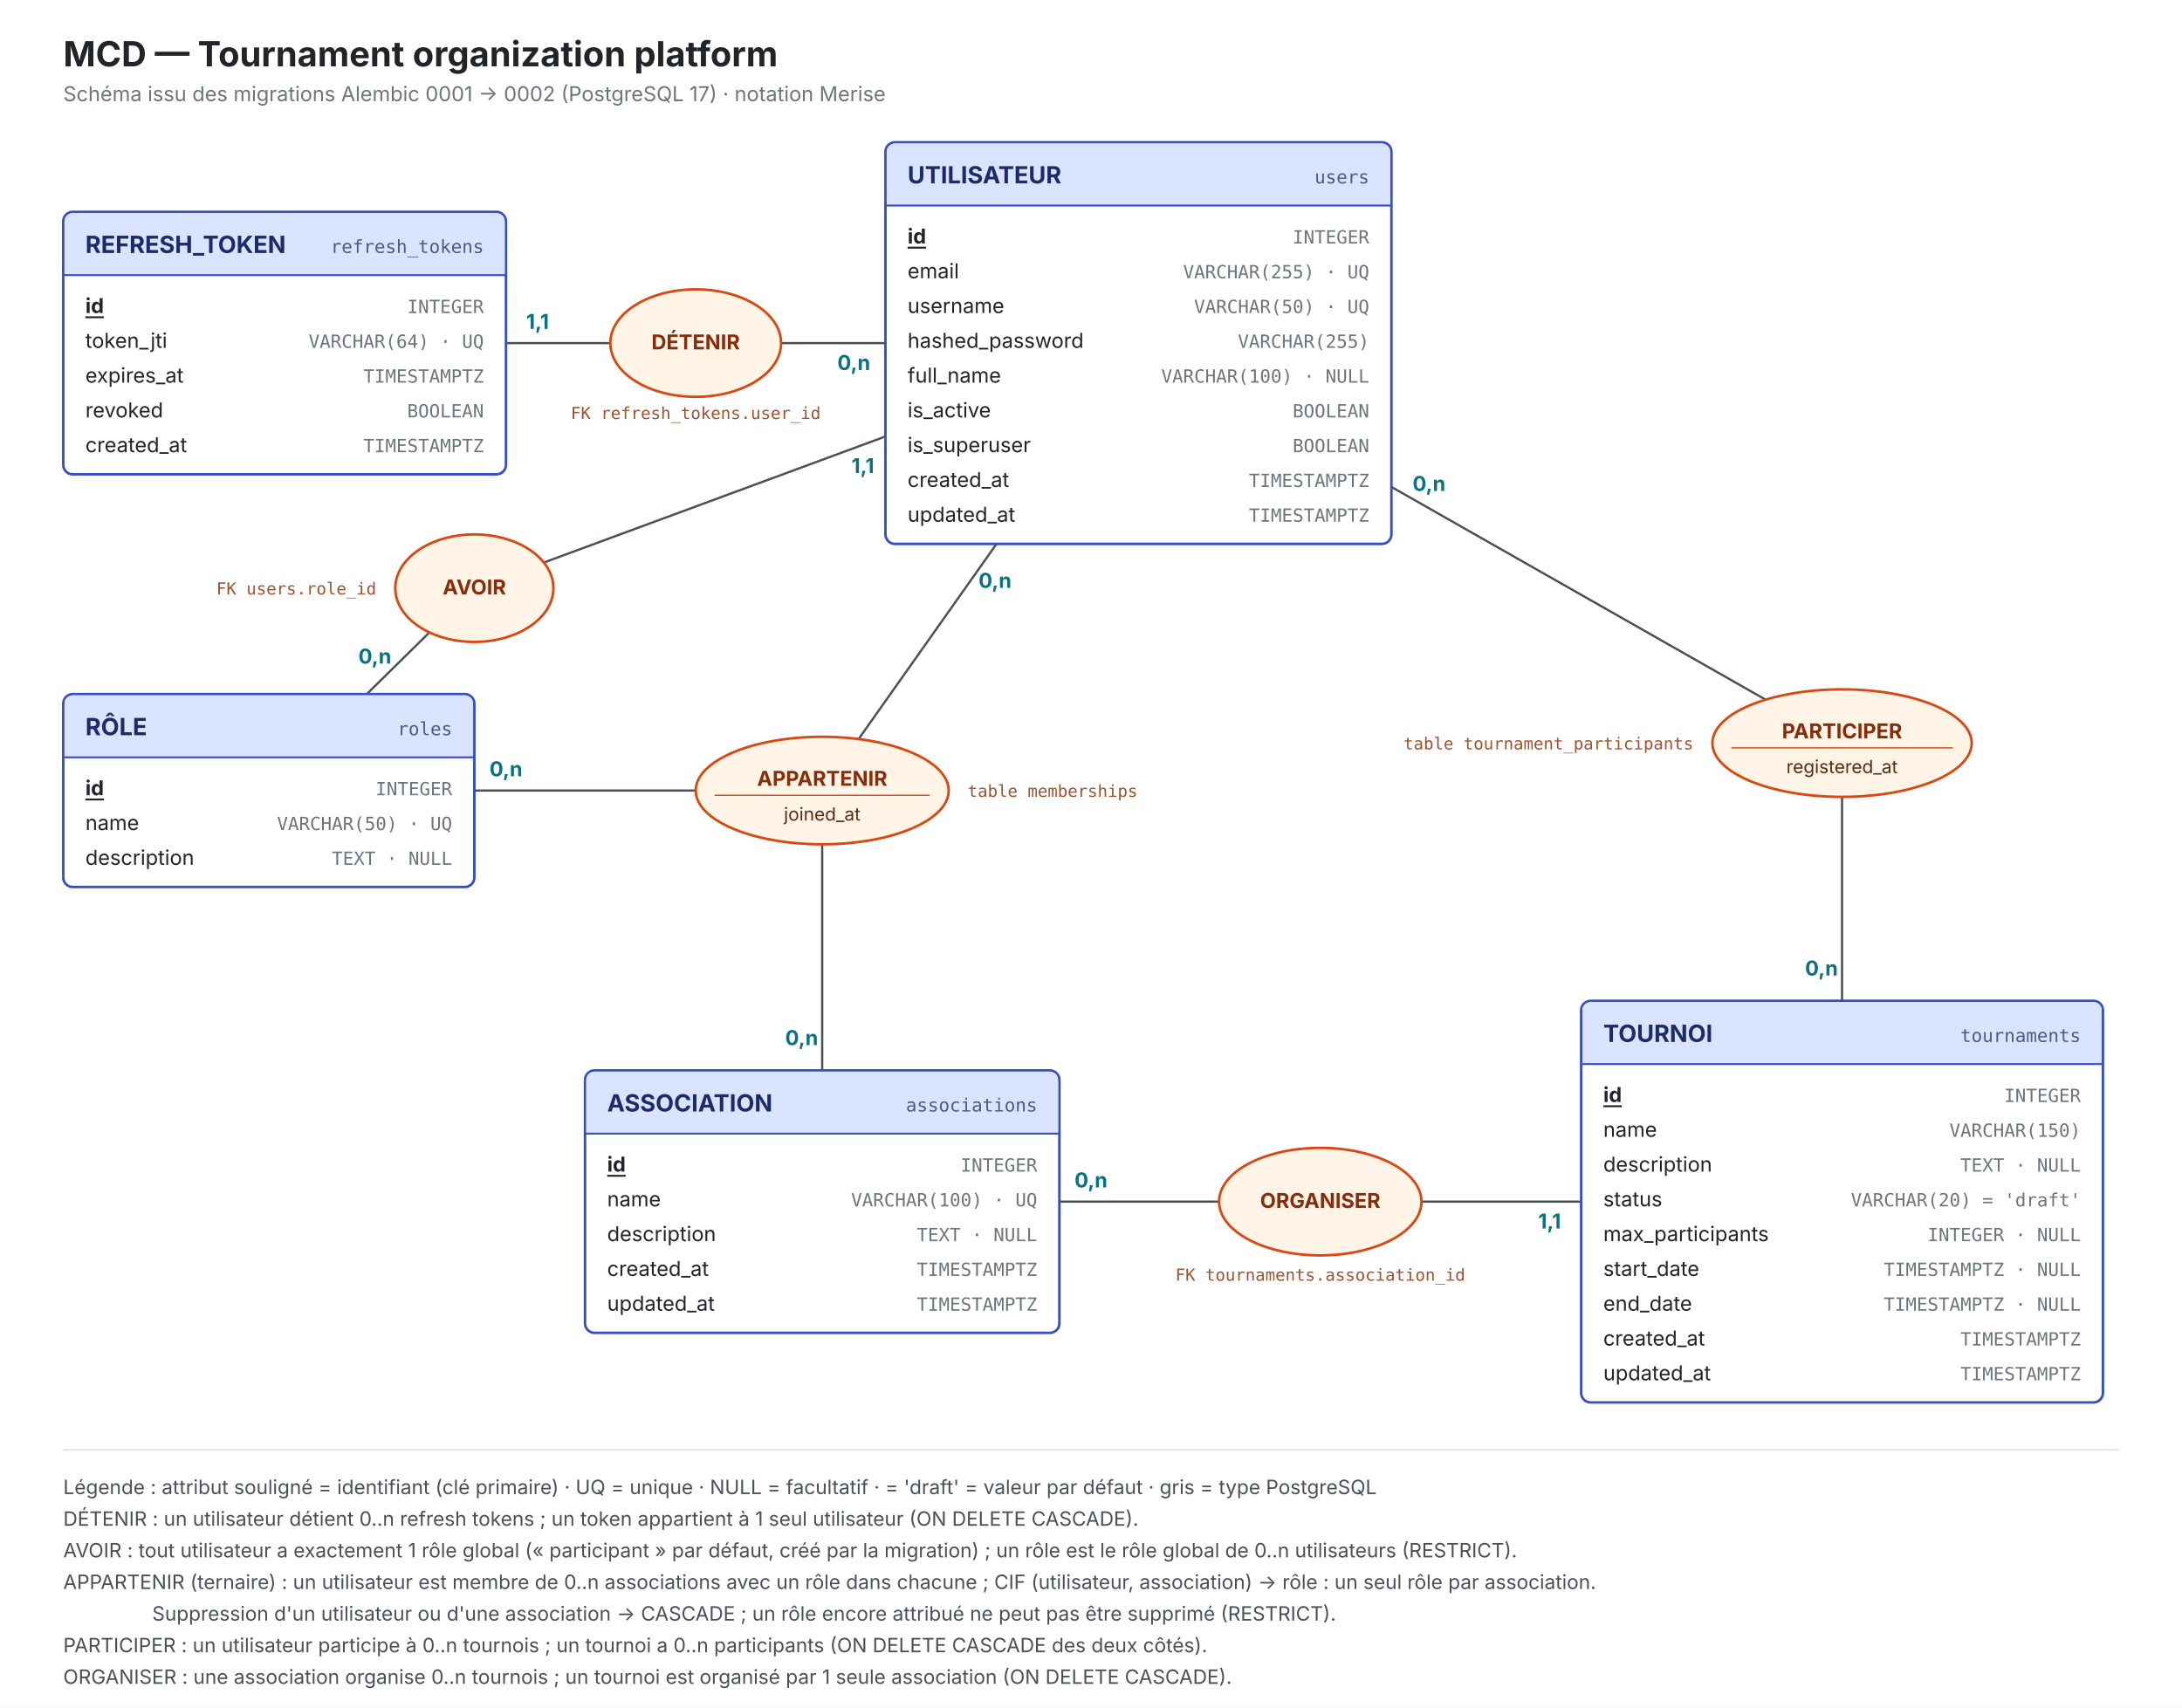
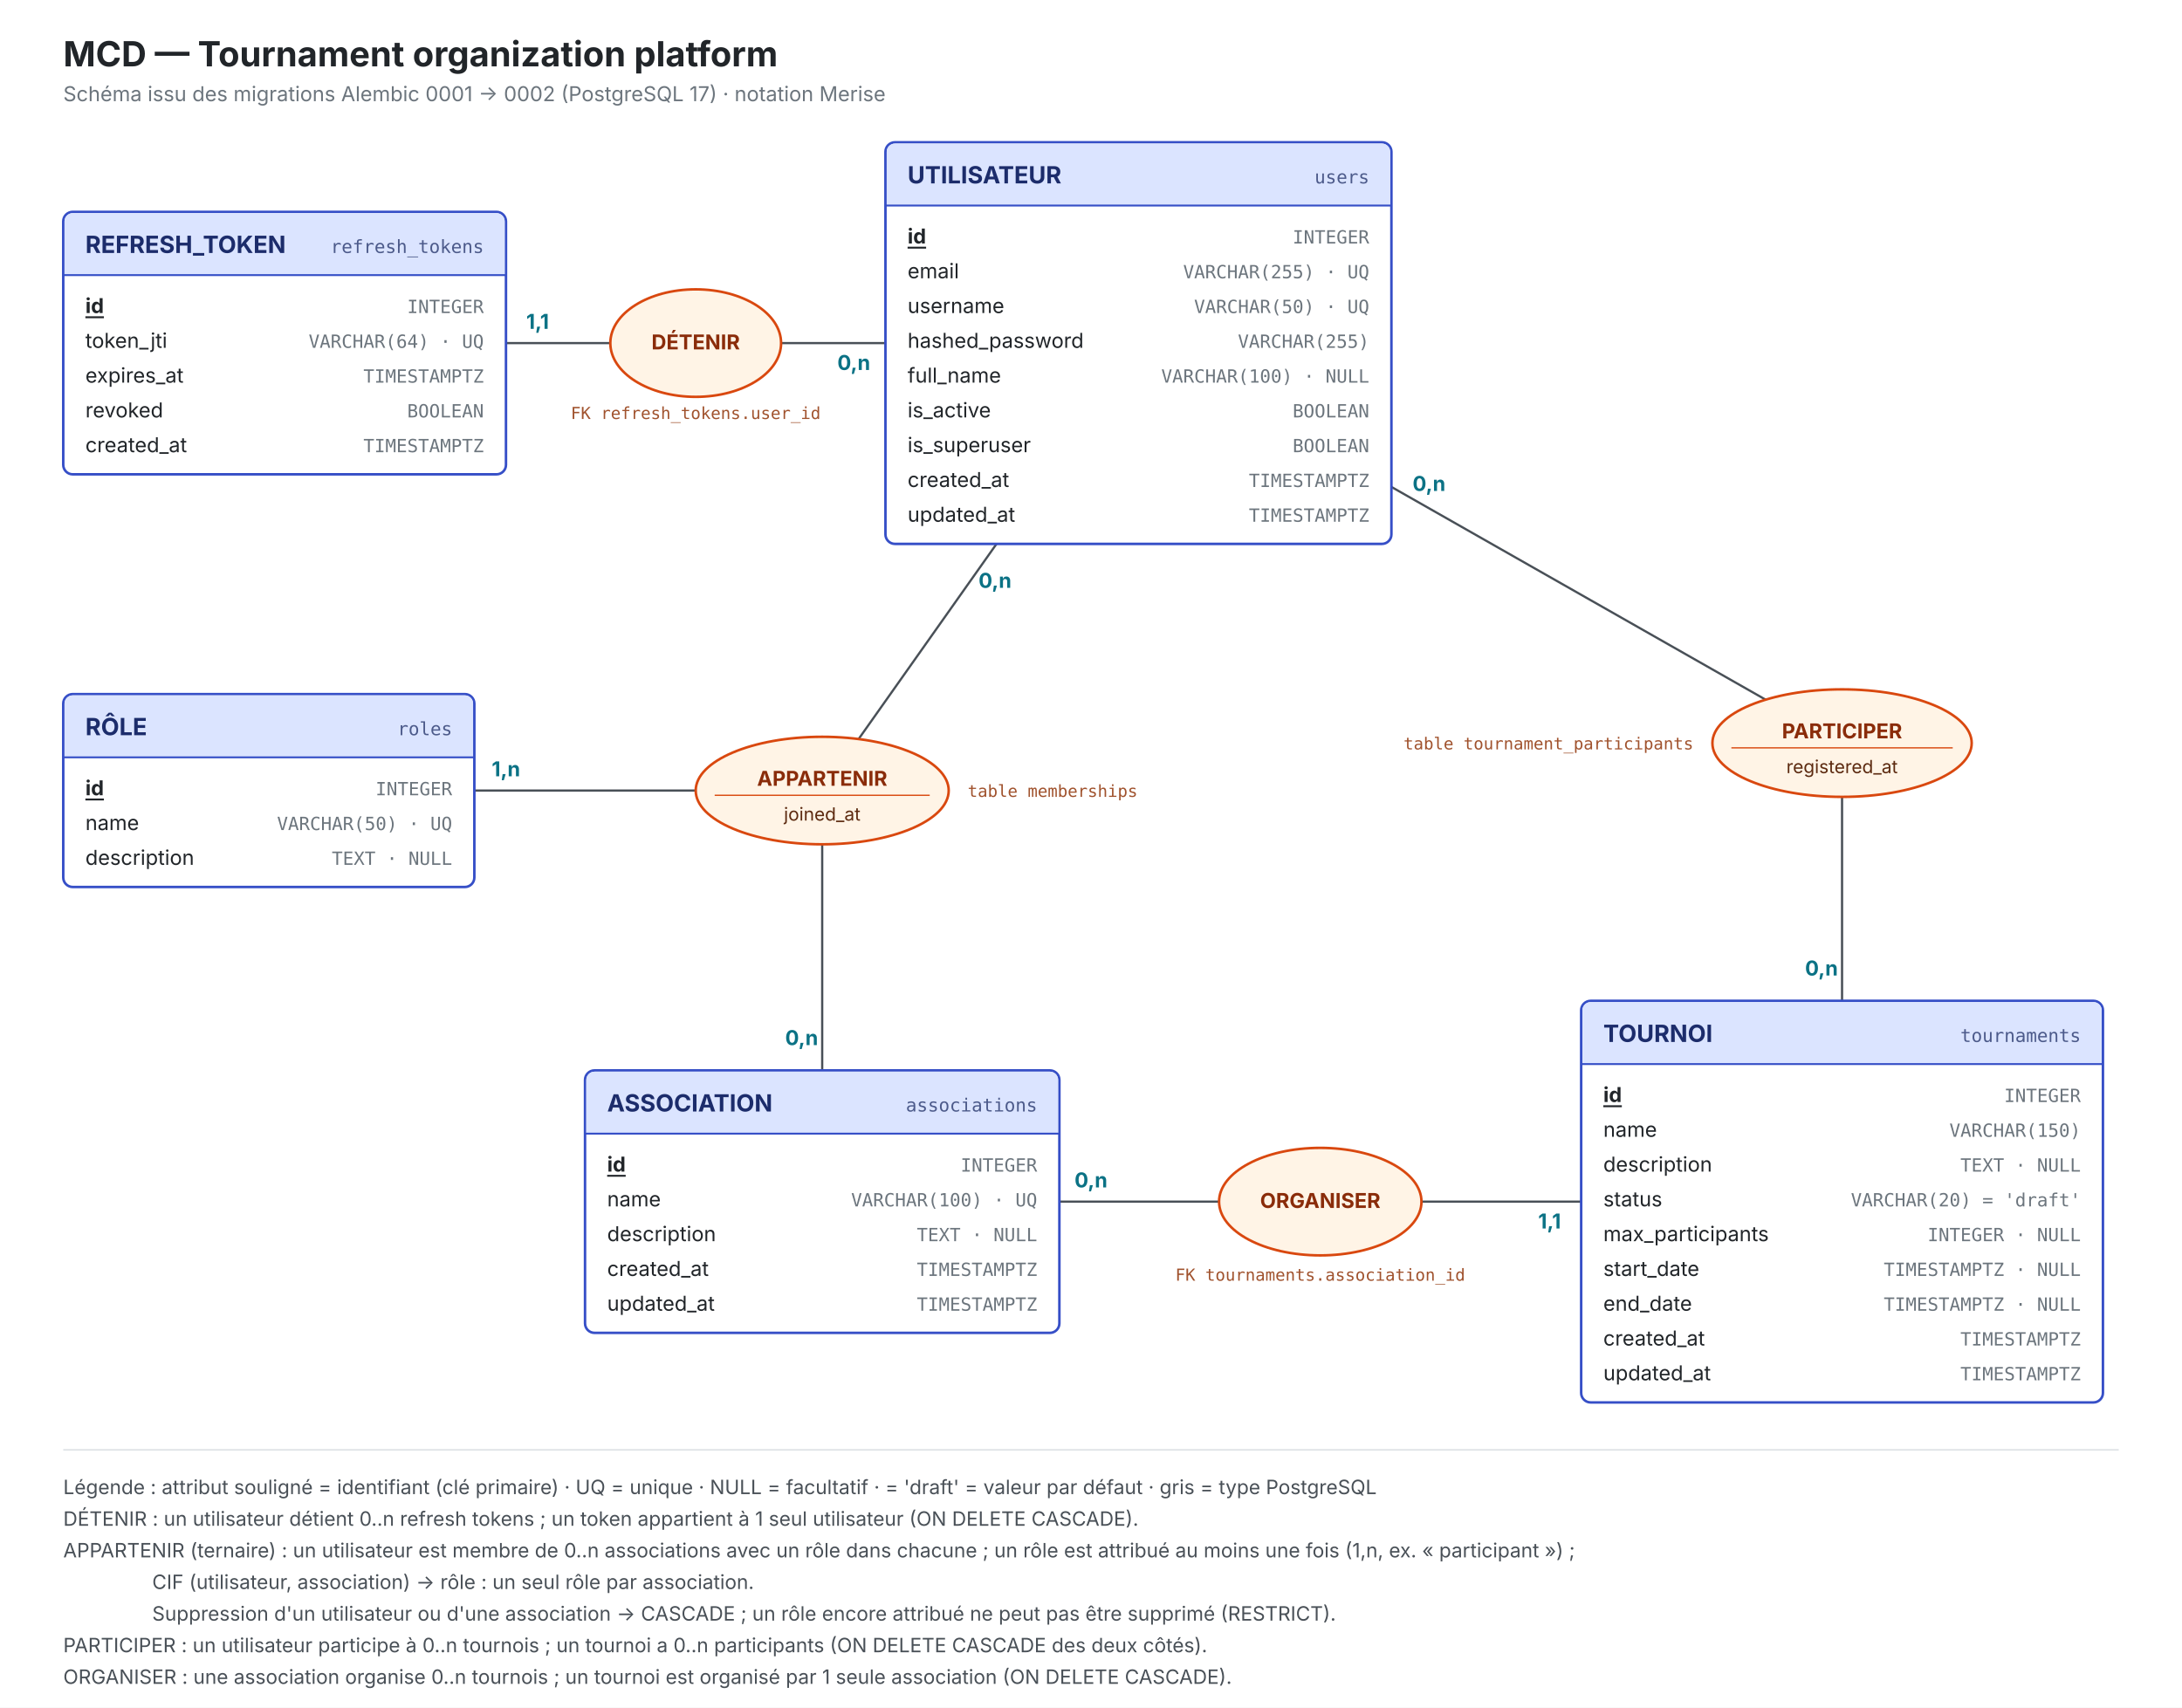
<svg xmlns="http://www.w3.org/2000/svg" width="1380" height="1080" viewBox="0 0 1380 1080" font-family="Inter, Segoe UI, Helvetica, Arial, sans-serif">
  <style>
  .ent-box { fill: #ffffff; stroke: #364fc7; stroke-width: 1.6; }
  .ent-head { fill: #dbe4ff; }
  .ent-name { font-size: 15px; font-weight: 700; fill: #1c2c6b; }
  .ent-table { font-size: 11.5px; fill: #4c5a8a; font-family: ui-monospace, Menlo, Consolas, monospace; }
  .attr { font-size: 13px; fill: #212529; }
  .attr-id { font-size: 13px; fill: #212529; font-weight: 700; text-decoration: underline; }
  .type { font-size: 11.5px; fill: #6c757d; font-family: ui-monospace, Menlo, Consolas, monospace; }
  .rel { fill: #fff4e6; stroke: #d9480f; stroke-width: 1.6; }
  .rel-name { font-size: 13px; font-weight: 700; fill: #8a2c0a; }
  .rel-attr { font-size: 11.5px; fill: #5c2a10; }
  .rel-hint { font-size: 10.5px; fill: #a0522d; font-family: ui-monospace, Menlo, Consolas, monospace; }
  .link { stroke: #495057; stroke-width: 1.4; }
  .card { font-size: 13px; font-weight: 700; fill: #0b7285; }
  .title { font-size: 22px; font-weight: 700; fill: #212529; }
  .subtitle { font-size: 13px; fill: #6c757d; }
  .legend { font-size: 12.5px; fill: #495057; }
</style>
  <rect width="1380" height="1080" fill="#ffffff" />
  <text x="40" y="42" class="title">MCD — Tournament organization platform</text>
  <text x="40" y="64" class="subtitle">Schéma issu des migrations Alembic 0001 → 0002 (PostgreSQL 17) · notation Merise</text>
  <line x1="180.0" y1="217.0" x2="440" y2="217" class="link" />
  <line x1="720.0" y1="217.0" x2="440" y2="217" class="link" />
-   <line x1="720.0" y1="217.0" x2="300" y2="372" class="link" />
-   <line x1="170.0" y1="500.0" x2="300" y2="372" class="link" />
  <line x1="720.0" y1="217.0" x2="520" y2="500" class="link" />
  <line x1="170.0" y1="500.0" x2="520" y2="500" class="link" />
  <line x1="520.0" y1="760.0" x2="520" y2="500" class="link" />
  <line x1="720.0" y1="217.0" x2="1165" y2="470" class="link" />
  <line x1="1165.0" y1="760.0" x2="1165" y2="470" class="link" />
  <line x1="520.0" y1="760.0" x2="835" y2="760" class="link" />
  <line x1="1165.0" y1="760.0" x2="835" y2="760" class="link" />
  <g id="refresh_tokens">
    <rect x="40" y="134.0" width="280" height="166" rx="6" class="ent-box" />
    <path d="M40.8 174.0 V140.0 a5.2 5.2 0 0 1 5.2 -5.2 H314 a5.2 5.2 0 0 1 5.2 5.2 V174.0 Z" class="ent-head" />
    <line x1="40" y1="174.0" x2="320" y2="174.0" stroke="#364fc7" stroke-width="1.2" />
    <text x="54" y="160.0" class="ent-name">REFRESH_TOKEN</text>
    <text x="306" y="160.0" text-anchor="end" class="ent-table">refresh_tokens</text>
    <text x="54" y="198.0" class="attr-id">id</text>
    <text x="306" y="198.0" text-anchor="end" class="type">INTEGER</text>
    <text x="54" y="220.0" class="attr">token_jti</text>
    <text x="306" y="220.0" text-anchor="end" class="type">VARCHAR(64) · UQ</text>
    <text x="54" y="242.0" class="attr">expires_at</text>
    <text x="306" y="242.0" text-anchor="end" class="type">TIMESTAMPTZ</text>
    <text x="54" y="264.0" class="attr">revoked</text>
    <text x="306" y="264.0" text-anchor="end" class="type">BOOLEAN</text>
    <text x="54" y="286.0" class="attr">created_at</text>
    <text x="306" y="286.0" text-anchor="end" class="type">TIMESTAMPTZ</text>
  </g>
  <g id="users">
    <rect x="560" y="90.0" width="320" height="254" rx="6" class="ent-box" />
    <path d="M560.8 130.0 V96.0 a5.2 5.2 0 0 1 5.2 -5.2 H874 a5.2 5.2 0 0 1 5.2 5.2 V130.0 Z" class="ent-head" />
    <line x1="560" y1="130.0" x2="880" y2="130.0" stroke="#364fc7" stroke-width="1.2" />
    <text x="574" y="116.0" class="ent-name">UTILISATEUR</text>
    <text x="866" y="116.0" text-anchor="end" class="ent-table">users</text>
    <text x="574" y="154.0" class="attr-id">id</text>
    <text x="866" y="154.0" text-anchor="end" class="type">INTEGER</text>
    <text x="574" y="176.0" class="attr">email</text>
    <text x="866" y="176.0" text-anchor="end" class="type">VARCHAR(255) · UQ</text>
    <text x="574" y="198.0" class="attr">username</text>
    <text x="866" y="198.0" text-anchor="end" class="type">VARCHAR(50) · UQ</text>
    <text x="574" y="220.0" class="attr">hashed_password</text>
    <text x="866" y="220.0" text-anchor="end" class="type">VARCHAR(255)</text>
    <text x="574" y="242.0" class="attr">full_name</text>
    <text x="866" y="242.0" text-anchor="end" class="type">VARCHAR(100) · NULL</text>
    <text x="574" y="264.0" class="attr">is_active</text>
    <text x="866" y="264.0" text-anchor="end" class="type">BOOLEAN</text>
    <text x="574" y="286.0" class="attr">is_superuser</text>
    <text x="866" y="286.0" text-anchor="end" class="type">BOOLEAN</text>
    <text x="574" y="308.0" class="attr">created_at</text>
    <text x="866" y="308.0" text-anchor="end" class="type">TIMESTAMPTZ</text>
    <text x="574" y="330.0" class="attr">updated_at</text>
    <text x="866" y="330.0" text-anchor="end" class="type">TIMESTAMPTZ</text>
  </g>
  <g id="roles">
    <rect x="40" y="439.0" width="260" height="122" rx="6" class="ent-box" />
    <path d="M40.8 479.0 V445.0 a5.2 5.2 0 0 1 5.2 -5.2 H294 a5.2 5.2 0 0 1 5.2 5.2 V479.0 Z" class="ent-head" />
    <line x1="40" y1="479.0" x2="300" y2="479.0" stroke="#364fc7" stroke-width="1.2" />
    <text x="54" y="465.0" class="ent-name">RÔLE</text>
    <text x="286" y="465.0" text-anchor="end" class="ent-table">roles</text>
    <text x="54" y="503.0" class="attr-id">id</text>
    <text x="286" y="503.0" text-anchor="end" class="type">INTEGER</text>
    <text x="54" y="525.0" class="attr">name</text>
    <text x="286" y="525.0" text-anchor="end" class="type">VARCHAR(50) · UQ</text>
    <text x="54" y="547.0" class="attr">description</text>
    <text x="286" y="547.0" text-anchor="end" class="type">TEXT · NULL</text>
  </g>
  <g id="associations">
    <rect x="370" y="677.0" width="300" height="166" rx="6" class="ent-box" />
    <path d="M370.8 717.0 V683.0 a5.2 5.2 0 0 1 5.2 -5.2 H664 a5.2 5.2 0 0 1 5.2 5.2 V717.0 Z" class="ent-head" />
    <line x1="370" y1="717.0" x2="670" y2="717.0" stroke="#364fc7" stroke-width="1.2" />
    <text x="384" y="703.0" class="ent-name">ASSOCIATION</text>
    <text x="656" y="703.0" text-anchor="end" class="ent-table">associations</text>
    <text x="384" y="741.0" class="attr-id">id</text>
    <text x="656" y="741.0" text-anchor="end" class="type">INTEGER</text>
    <text x="384" y="763.0" class="attr">name</text>
    <text x="656" y="763.0" text-anchor="end" class="type">VARCHAR(100) · UQ</text>
    <text x="384" y="785.0" class="attr">description</text>
    <text x="656" y="785.0" text-anchor="end" class="type">TEXT · NULL</text>
    <text x="384" y="807.0" class="attr">created_at</text>
    <text x="656" y="807.0" text-anchor="end" class="type">TIMESTAMPTZ</text>
    <text x="384" y="829.0" class="attr">updated_at</text>
    <text x="656" y="829.0" text-anchor="end" class="type">TIMESTAMPTZ</text>
  </g>
  <g id="tournaments">
    <rect x="1000" y="633.0" width="330" height="254" rx="6" class="ent-box" />
    <path d="M1000.8 673.0 V639.0 a5.2 5.2 0 0 1 5.2 -5.2 H1324 a5.2 5.2 0 0 1 5.2 5.2 V673.0 Z" class="ent-head" />
    <line x1="1000" y1="673.0" x2="1330" y2="673.0" stroke="#364fc7" stroke-width="1.2" />
    <text x="1014" y="659.0" class="ent-name">TOURNOI</text>
    <text x="1316" y="659.0" text-anchor="end" class="ent-table">tournaments</text>
    <text x="1014" y="697.0" class="attr-id">id</text>
    <text x="1316" y="697.0" text-anchor="end" class="type">INTEGER</text>
    <text x="1014" y="719.0" class="attr">name</text>
    <text x="1316" y="719.0" text-anchor="end" class="type">VARCHAR(150)</text>
    <text x="1014" y="741.0" class="attr">description</text>
    <text x="1316" y="741.0" text-anchor="end" class="type">TEXT · NULL</text>
    <text x="1014" y="763.0" class="attr">status</text>
    <text x="1316" y="763.0" text-anchor="end" class="type">VARCHAR(20) = 'draft'</text>
    <text x="1014" y="785.0" class="attr">max_participants</text>
    <text x="1316" y="785.0" text-anchor="end" class="type">INTEGER · NULL</text>
    <text x="1014" y="807.0" class="attr">start_date</text>
    <text x="1316" y="807.0" text-anchor="end" class="type">TIMESTAMPTZ · NULL</text>
    <text x="1014" y="829.0" class="attr">end_date</text>
    <text x="1316" y="829.0" text-anchor="end" class="type">TIMESTAMPTZ · NULL</text>
    <text x="1014" y="851.0" class="attr">created_at</text>
    <text x="1316" y="851.0" text-anchor="end" class="type">TIMESTAMPTZ</text>
    <text x="1014" y="873.0" class="attr">updated_at</text>
    <text x="1316" y="873.0" text-anchor="end" class="type">TIMESTAMPTZ</text>
  </g>
  <ellipse cx="440" cy="217" rx="54" ry="34" class="rel" />
  <text x="440" y="221" text-anchor="middle" class="rel-name">DÉTENIR</text>
  <text x="440" y="265" text-anchor="middle" class="rel-hint">FK refresh_tokens.user_id</text>
-   <ellipse cx="300" cy="372" rx="50" ry="34" class="rel" />
-   <text x="300" y="376" text-anchor="middle" class="rel-name">AVOIR</text>
-   <text x="238" y="376" text-anchor="end" class="rel-hint">FK users.role_id</text>
  <ellipse cx="520" cy="500" rx="80" ry="34" class="rel" />
  <text x="520" y="497" text-anchor="middle" class="rel-name">APPARTENIR</text>
  <line x1="452" y1="503" x2="588" y2="503" stroke="#d9480f" stroke-width="0.8" />
  <text x="520" y="519" text-anchor="middle" class="rel-attr">joined_at</text>
  <text x="612" y="504" text-anchor="start" class="rel-hint">table memberships</text>
  <ellipse cx="1165" cy="470" rx="82" ry="34" class="rel" />
  <text x="1165" y="467" text-anchor="middle" class="rel-name">PARTICIPER</text>
  <line x1="1095" y1="473" x2="1235" y2="473" stroke="#d9480f" stroke-width="0.8" />
  <text x="1165" y="489" text-anchor="middle" class="rel-attr">registered_at</text>
  <text x="1071" y="474" text-anchor="end" class="rel-hint">table tournament_participants</text>
  <ellipse cx="835" cy="760" rx="64" ry="34" class="rel" />
  <text x="835" y="764" text-anchor="middle" class="rel-name">ORGANISER</text>
  <text x="835" y="810" text-anchor="middle" class="rel-hint">FK tournaments.association_id</text>
  <text x="340.0" y="208.0" text-anchor="middle" class="card">1,1</text>
  <text x="540.0" y="234.0" text-anchor="middle" class="card">0,n</text>
-   <text x="545.7" y="299.2" text-anchor="middle" class="card">1,1</text>
-   <text x="237.1" y="419.7" text-anchor="middle" class="card">0,n</text>
  <text x="629.3" y="371.8" text-anchor="middle" class="card">0,n</text>
-   <text x="320.0" y="491.0" text-anchor="middle" class="card">0,n</text>
+   <text x="320.0" y="491.0" text-anchor="middle" class="card">1,n</text>
  <text x="507.0" y="661.0" text-anchor="middle" class="card">0,n</text>
  <text x="903.8" y="310.5" text-anchor="middle" class="card">0,n</text>
  <text x="1152.0" y="617.0" text-anchor="middle" class="card">0,n</text>
  <text x="690.0" y="751.0" text-anchor="middle" class="card">0,n</text>
  <text x="980.0" y="777.0" text-anchor="middle" class="card">1,1</text>
  <line x1="40" y1="917" x2="1340" y2="917" stroke="#dee2e6" />
  <text x="40" y="945" class="legend" xml:space="preserve">Légende : attribut souligné = identifiant (clé primaire) · UQ = unique · NULL = facultatif · = 'draft' = valeur par défaut · gris = type PostgreSQL</text>
  <text x="40" y="965" class="legend" xml:space="preserve">DÉTENIR : un utilisateur détient 0..n refresh tokens ; un token appartient à 1 seul utilisateur (ON DELETE CASCADE).</text>
-   <text x="40" y="985" class="legend" xml:space="preserve">AVOIR : tout utilisateur a exactement 1 rôle global (« participant » par défaut, créé par la migration) ; un rôle est le rôle global de 0..n utilisateurs (RESTRICT).</text>
-   <text x="40" y="1005" class="legend" xml:space="preserve">APPARTENIR (ternaire) : un utilisateur est membre de 0..n associations avec un rôle dans chacune ; CIF (utilisateur, association) → rôle : un seul rôle par association.</text>
+   <text x="40" y="985" class="legend" xml:space="preserve">APPARTENIR (ternaire) : un utilisateur est membre de 0..n associations avec un rôle dans chacune ; un rôle est attribué au moins une fois (1,n, ex. « participant ») ;</text>
+   <text x="40" y="1005" class="legend" xml:space="preserve">                CIF (utilisateur, association) → rôle : un seul rôle par association.</text>
  <text x="40" y="1025" class="legend" xml:space="preserve">                Suppression d'un utilisateur ou d'une association → CASCADE ; un rôle encore attribué ne peut pas être supprimé (RESTRICT).</text>
  <text x="40" y="1045" class="legend" xml:space="preserve">PARTICIPER : un utilisateur participe à 0..n tournois ; un tournoi a 0..n participants (ON DELETE CASCADE des deux côtés).</text>
  <text x="40" y="1065" class="legend" xml:space="preserve">ORGANISER : une association organise 0..n tournois ; un tournoi est organisé par 1 seule association (ON DELETE CASCADE).</text>
</svg>
